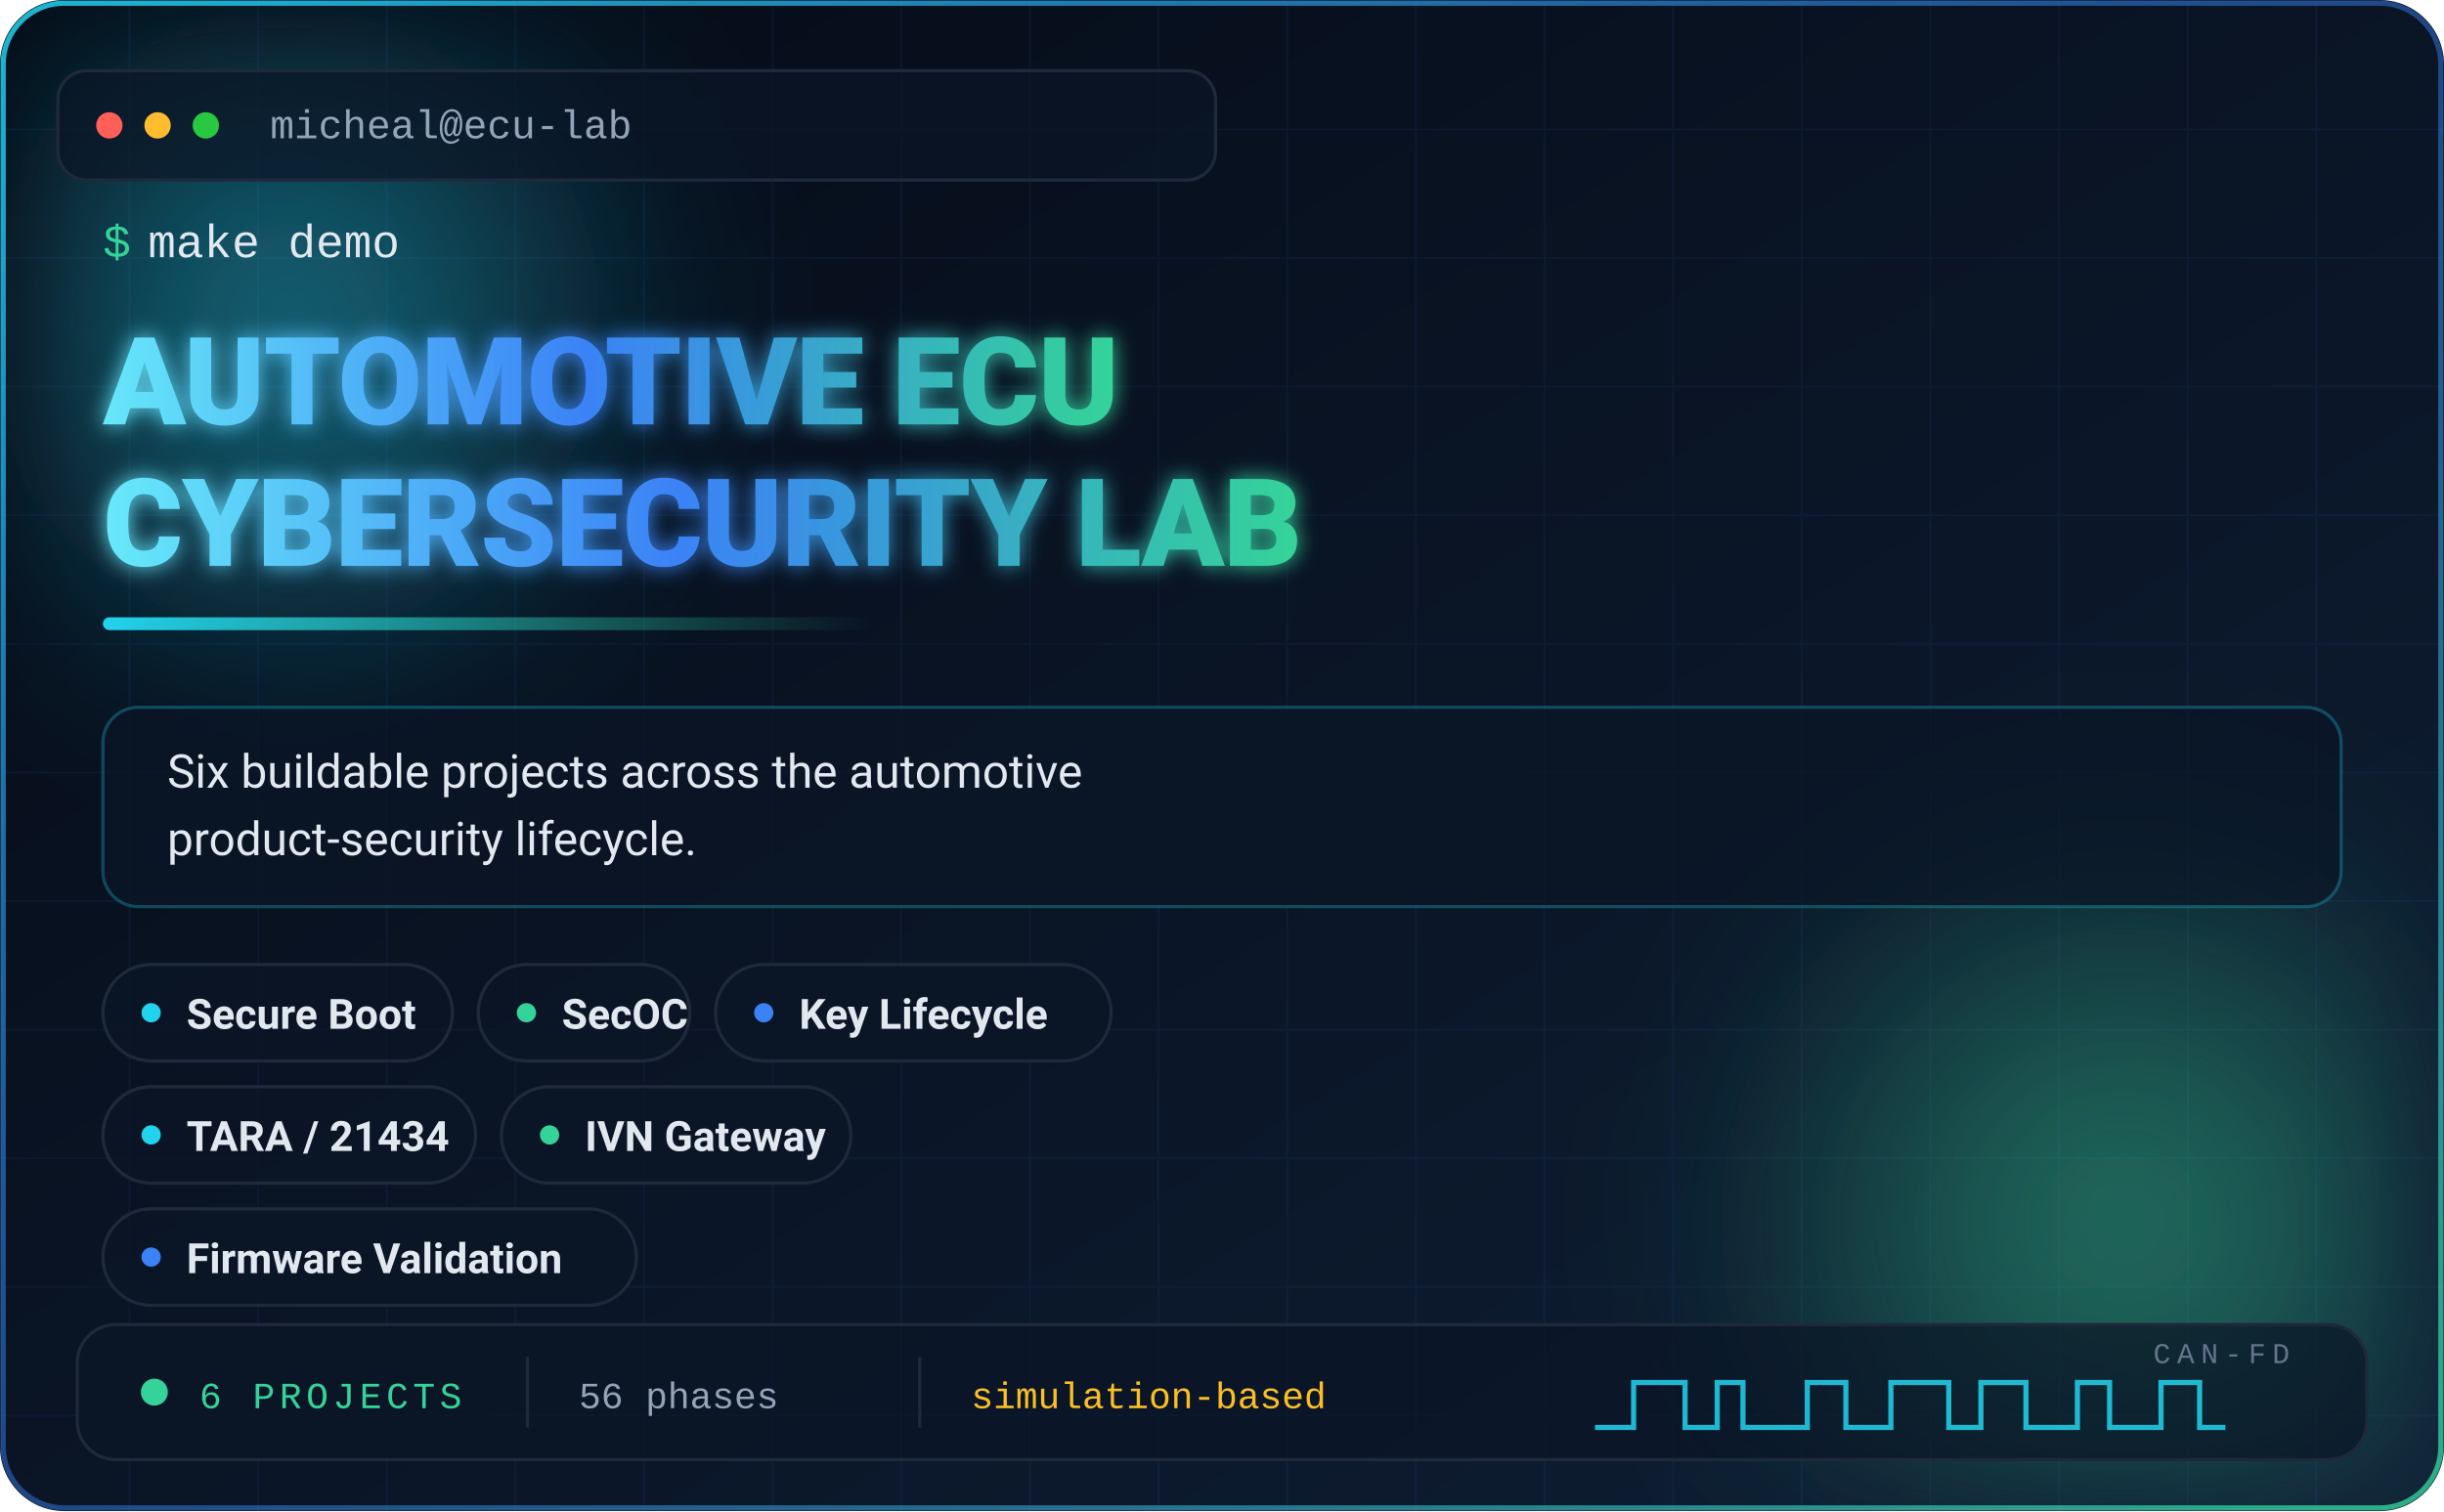
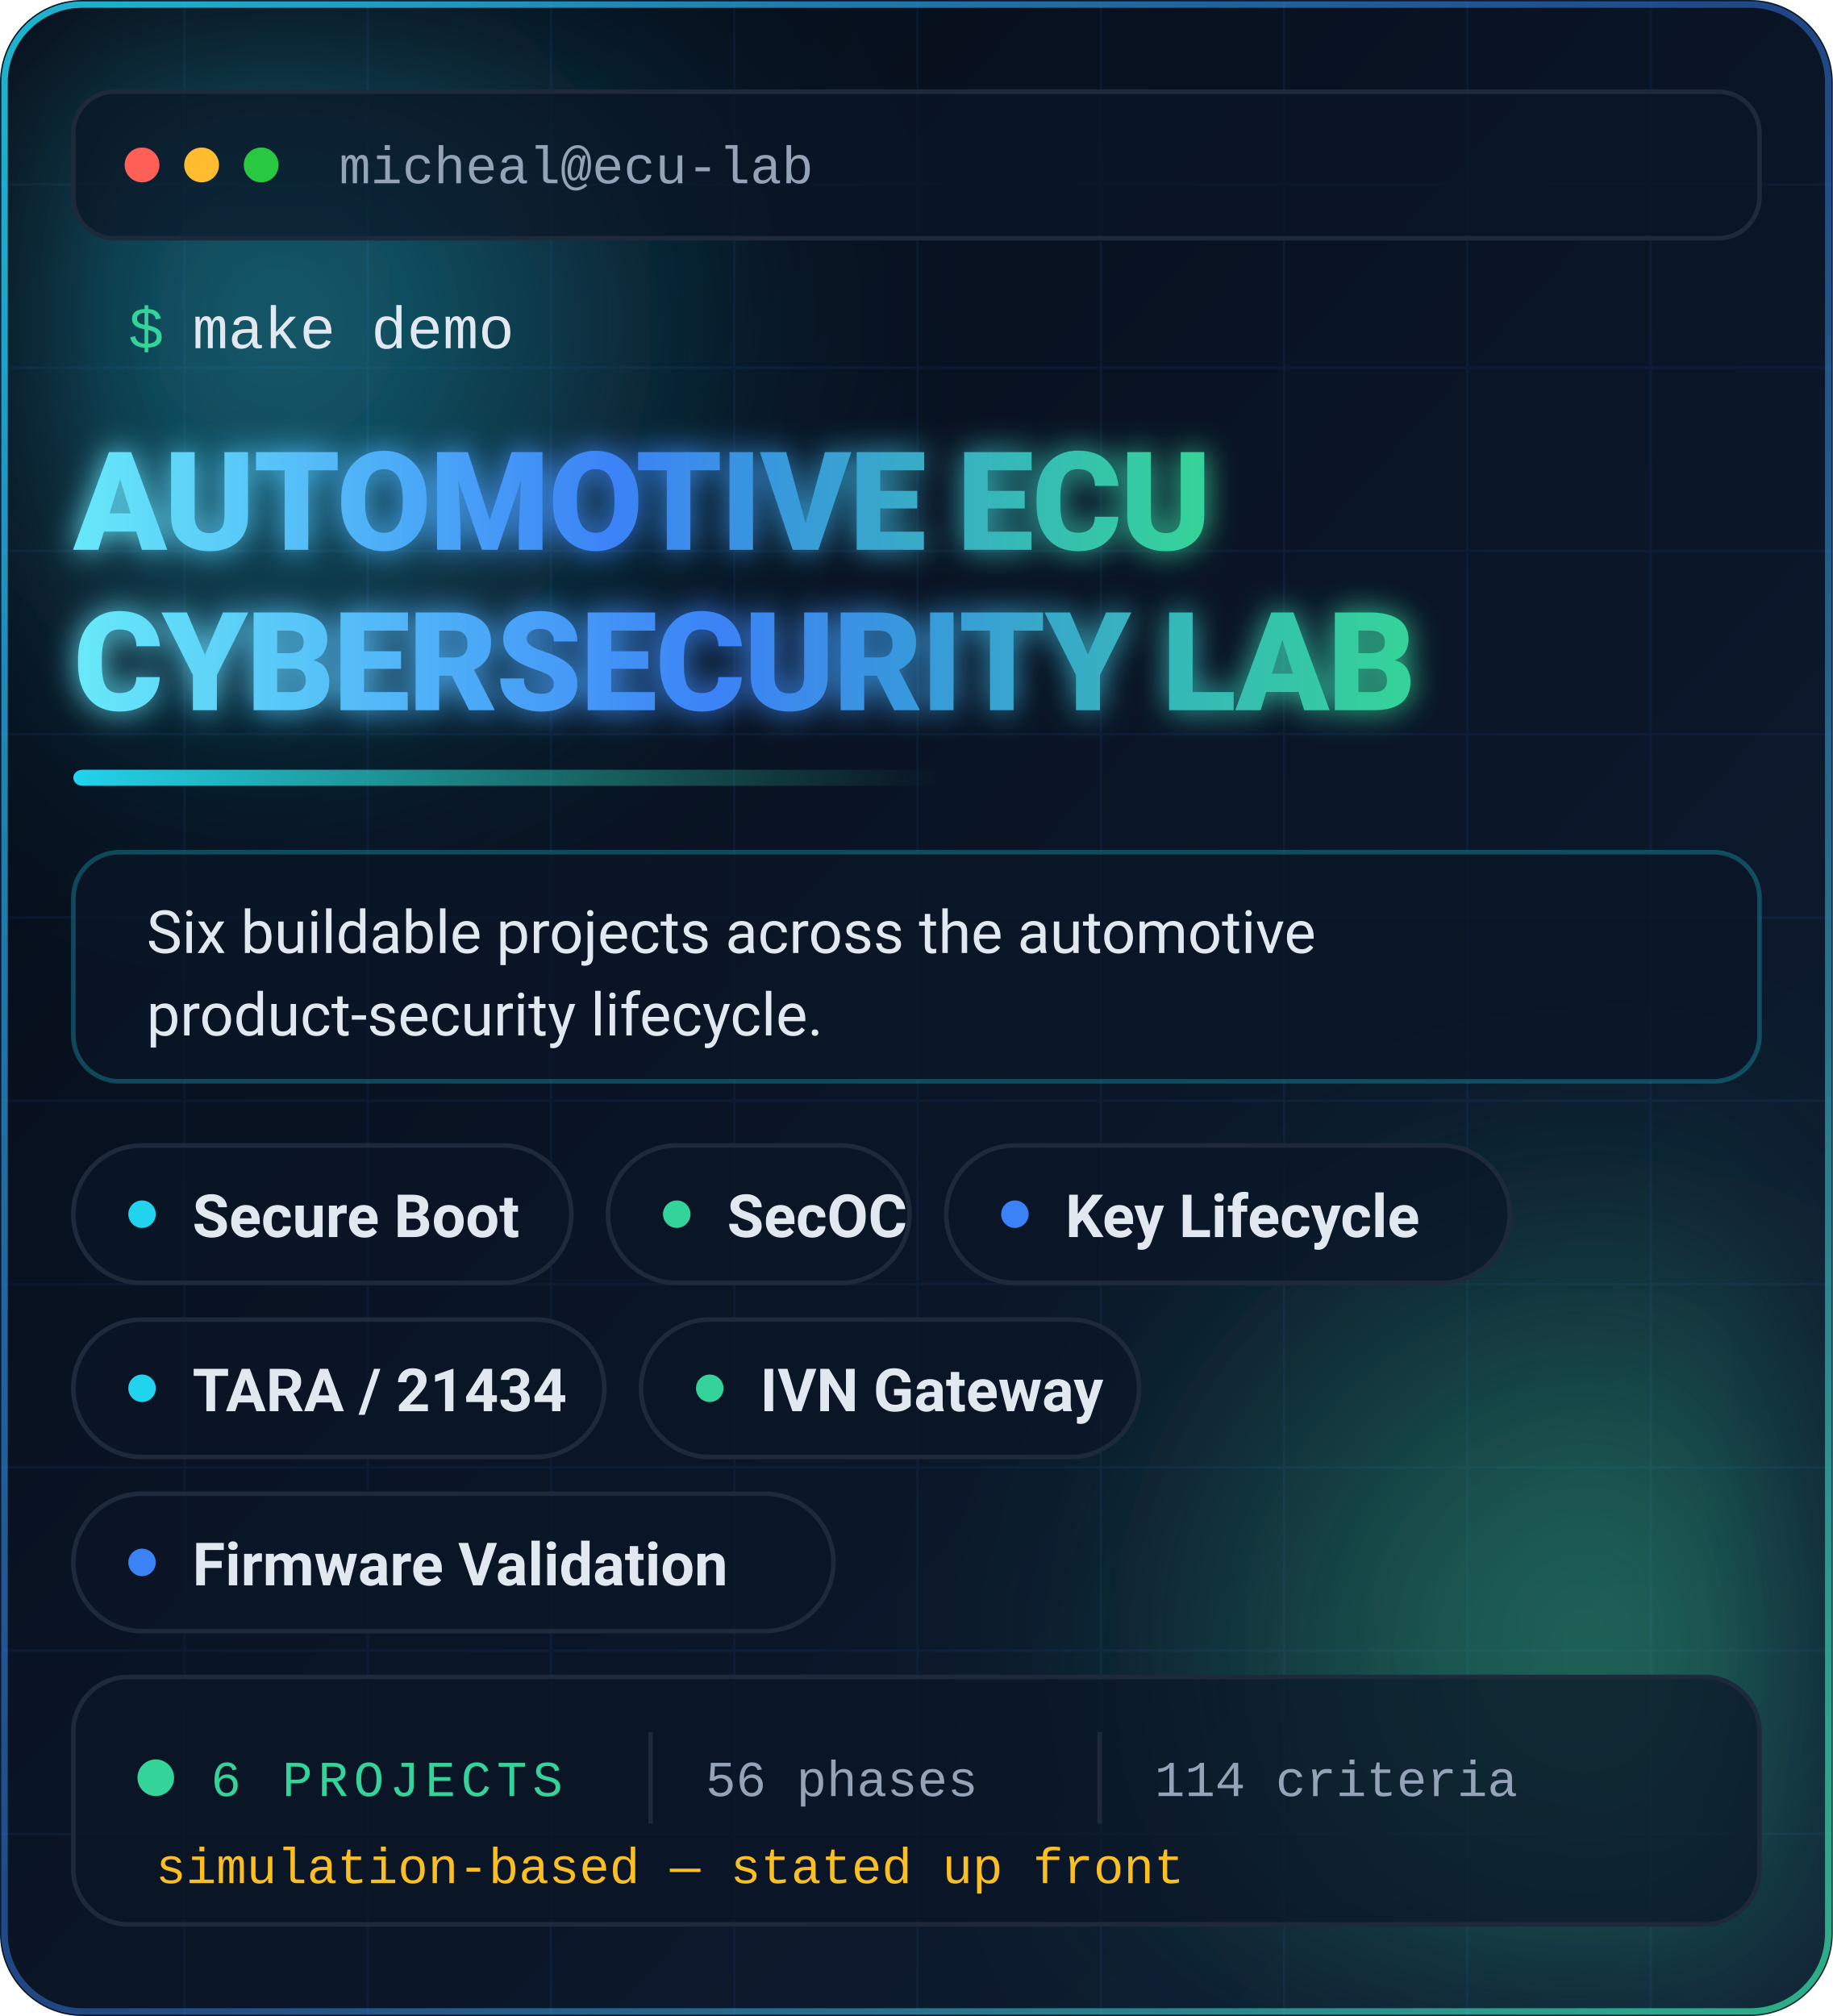
- <svg xmlns="http://www.w3.org/2000/svg" width="760" height="470" viewBox="0 0 760 470" role="img" aria-label="Automotive ECU Cybersecurity Lab — six buildable automotive product-security projects.">
+ <svg xmlns="http://www.w3.org/2000/svg" width="400" height="440" viewBox="0 0 400 440" role="img" aria-label="Automotive ECU Cybersecurity Lab — six buildable automotive product-security projects.">
  <defs>
    <linearGradient id="hBg" x1="0%" y1="0%" x2="100%" y2="100%">
      <stop offset="0%" stop-color="#050B16" />
      <stop offset="52%" stop-color="#0A1526" />
      <stop offset="100%" stop-color="#0F1F35" />
    </linearGradient>
    <linearGradient id="hTitle" x1="0%" y1="0%" x2="100%" y2="0%">
      <stop offset="0%" stop-color="#67E8F9" />
      <stop offset="48%" stop-color="#3B82F6" />
      <stop offset="100%" stop-color="#34D399" />
      <animate attributeName="x1" values="-40%;60%;-40%" dur="9s" repeatCount="indefinite" />
      <animate attributeName="x2" values="60%;160%;60%" dur="9s" repeatCount="indefinite" />
    </linearGradient>
    <linearGradient id="hEdge" x1="0%" y1="0%" x2="100%" y2="100%">
      <stop offset="0%" stop-color="#22D3EE" stop-opacity="0.85" />
      <stop offset="50%" stop-color="#3B82F6" stop-opacity="0.45" />
      <stop offset="100%" stop-color="#34D399" stop-opacity="0.8" />
    </linearGradient>
    <linearGradient id="hRule" x1="0%" y1="0%" x2="100%" y2="0%">
      <stop offset="0%" stop-color="#22D3EE" />
      <stop offset="100%" stop-color="#34D399" stop-opacity="0" />
    </linearGradient>
    <linearGradient id="hScan" x1="0%" y1="0%" x2="0%" y2="100%">
      <stop offset="0%" stop-color="#67E8F9" stop-opacity="0" />
      <stop offset="50%" stop-color="#67E8F9" stop-opacity="0.40" />
      <stop offset="100%" stop-color="#67E8F9" stop-opacity="0" />
    </linearGradient>
    <radialGradient id="hOrbC" cx="50%" cy="50%" r="50%">
      <stop offset="0%" stop-color="#22D3EE" stop-opacity="0.50" />
      <stop offset="100%" stop-color="#22D3EE" stop-opacity="0" />
    </radialGradient>
    <radialGradient id="hOrbG" cx="50%" cy="50%" r="50%">
      <stop offset="0%" stop-color="#34D399" stop-opacity="0.50" />
      <stop offset="100%" stop-color="#34D399" stop-opacity="0" />
    </radialGradient>
    <radialGradient id="hOrbB" cx="50%" cy="50%" r="50%">
      <stop offset="0%" stop-color="#3B82F6" stop-opacity="0.50" />
      <stop offset="100%" stop-color="#3B82F6" stop-opacity="0" />
    </radialGradient>
    <pattern id="hGrid" width="40" height="40" patternUnits="userSpaceOnUse">
      <path d="M40 0H0v40" fill="none" stroke="#3B82F6" stroke-opacity="0.075" stroke-width="1" />
    </pattern>
    <filter id="hGlow" x="-60%" y="-60%" width="220%" height="220%">
      <feGaussianBlur stdDeviation="3.4" result="b" />
      <feMerge>
        <feMergeNode in="b" />
        <feMergeNode in="SourceGraphic" />
      </feMerge>
    </filter>
    <filter id="hBlur" x="-60%" y="-60%" width="220%" height="220%">
      <feGaussianBlur stdDeviation="26" />
    </filter>
    <clipPath id="hCard">
-       <rect width="760" height="470" rx="20" />
-     </clipPath>
-     <clipPath id="hWaveClip">
-       <rect x="0" y="0" width="216" height="30" />
+       <rect width="400" height="440" rx="18" />
    </clipPath>
  </defs>
  <style>
    .fade{animation:fadeIn .7s ease-out backwards}
    .type{animation:type 1.45s steps(28,end) .35s backwards}
    .wipe{animation:wipe .95s cubic-bezier(.16,.9,.24,1) 1.9s backwards}
    .wipe2{animation:wipe .95s cubic-bezier(.16,.9,.24,1) 2.15s backwards}
    .grow{transform-box:fill-box;transform-origin:left center;animation:grow .8s cubic-bezier(.16,.9,.24,1) 2.7s backwards}
    .drift-a{animation:driftA 13s ease-in-out infinite}
    .drift-b{animation:driftB 17s ease-in-out infinite}
    .drift-c{animation:driftC 11s ease-in-out infinite}
    .grid-pan{animation:gridPan 22s linear infinite}
    .scan{animation:scan 7.5s cubic-bezier(.5,0,.5,1) infinite}
    .caret{animation:blink 1.06s steps(1,end) 1.8s infinite}
    .role{animation:role 17.6s linear infinite}
    .beat{animation:beat 2.6s ease-in-out infinite}
    .live{animation:live 2.2s ease-in-out infinite}
    .wave{animation:wave 5.5s linear infinite}
    .climb{animation:climb 4.4s cubic-bezier(.5,0,.5,1) infinite}
    .reject{animation:reject 4.4s ease-in-out infinite}
    @keyframes fadeIn{from{opacity:0}}
    @keyframes type{from{clip-path:inset(0 100% 0 0)}to{clip-path:inset(0 0 0 0)}}
    @keyframes wipe{from{clip-path:inset(0 100% 0 0)}to{clip-path:inset(0 0 0 0)}}
    @keyframes grow{from{transform:scaleX(0)}to{transform:scaleX(1)}}
    @keyframes driftA{0%,100%{transform:translate(0,0)}50%{transform:translate(26px,-20px)}}
    @keyframes driftB{0%,100%{transform:translate(0,0)}50%{transform:translate(-30px,18px)}}
    @keyframes driftC{0%,100%{transform:translate(0,0)}50%{transform:translate(16px,24px)}}
    @keyframes gridPan{to{transform:translate(-40px,-40px)}}
    @keyframes blink{0%,49%{opacity:1}50%,100%{opacity:0}}
    @keyframes role{0%,1%{opacity:0}3%,22%{opacity:1}25%,100%{opacity:0}}
    @keyframes beat{0%,100%{opacity:.35}50%{opacity:.9}}
    @keyframes live{0%,100%{opacity:.35}50%{opacity:1}}
    @keyframes wave{to{transform:translateX(-216px)}}
-     @keyframes scan{0%{transform:translateY(-90px);opacity:1}100%{transform:translateY(560px);opacity:1}}
-     @keyframes climb{0%{opacity:0}100%{opacity:0}}
-     @keyframes reject{0%,58%{opacity:0}66%,92%{opacity:1}100%{opacity:0}}
+     @keyframes scan{{0%{{transform:translateY(-80px);opacity:1}}100%{{transform:translateY(520px);opacity:1}}}}
+     @keyframes climb{{0%{{opacity:0}}100%{{opacity:0}}}}
+     @keyframes reject{{0%,100%{{opacity:0}}}}
    @media (prefers-reduced-motion: reduce){
      .fade,.type,.wipe,.wipe2,.grow,.drift-a,.drift-b,.drift-c,.grid-pan,.scan,.caret,.role,.beat,.live,.wave,.climb,.reject,.flow,.pulse,.tick{animation:none}
    }
  </style>
  <g clip-path="url(#hCard)">
-     <rect width="760" height="470" fill="url(#hBg)" />
+     <rect width="400" height="440" fill="url(#hBg)" />
    <g class="grid-pan">
-       <rect x="-40" y="-40" width="840" height="550" fill="url(#hGrid)" />
+       <rect x="-40" y="-40" width="480" height="520" fill="url(#hGrid)" />
    </g>
    <g filter="url(#hBlur)">
-       <circle class="drift-a" cx="90" cy="100" r="130" fill="url(#hOrbC)" />
-       <circle class="drift-b" cx="660" cy="380" r="140" fill="url(#hOrbG)" />
+       <circle class="drift-a" cx="60" cy="70" r="110" fill="url(#hOrbC)" />
+       <circle class="drift-b" cx="350" cy="360" r="120" fill="url(#hOrbG)" />
    </g>
-     <rect class="scan" x="0" y="0" width="760" height="80" fill="url(#hScan)" opacity="0" />
-     <g transform="translate(32,46)" font-family="'SF Mono', 'JetBrains Mono', Consolas, 'Courier New', monospace">
-       <rect x="-14" y="-24" width="360" height="34" rx="9" fill="#0B1526" fill-opacity="0.72" stroke="#1E293B" stroke-width="1" />
-       <circle cx="2" cy="-7" r="4.1" fill="#FF5F57" />
-       <circle cx="17" cy="-7" r="4.1" fill="#FEBC2E" />
-       <circle cx="32" cy="-7" r="4.1" fill="#28C840" />
-       <text x="52" y="-3" font-size="12.5" fill="#94A3B8">micheal@ecu-lab</text>
-       <text x="0" y="34" font-size="14.5" fill="#34D399">$</text>
+     <rect class="scan" x="0" y="0" width="400" height="70" fill="url(#hScan)" opacity="0" />
+     <g transform="translate(30,44)" font-family="'SF Mono', 'JetBrains Mono', Consolas, 'Courier New', monospace">
+       <rect x="-14" y="-24" width="368" height="32" rx="9" fill="#0B1526" fill-opacity="0.72" stroke="#1E293B" stroke-width="1" />
+       <circle cx="1" cy="-8" r="3.8" fill="#FF5F57" />
+       <circle cx="14" cy="-8" r="3.8" fill="#FEBC2E" />
+       <circle cx="27" cy="-8" r="3.8" fill="#28C840" />
+       <text x="44" y="-4" font-size="11.5" fill="#94A3B8">micheal@ecu-lab</text>
+       <text x="-2" y="32" font-size="13" fill="#34D399">$</text>
      <g class="type">
-         <text x="14" y="34" font-size="14.5" fill="#E2E8F0">make demo</text>
+         <text x="12" y="32" font-size="13" fill="#E2E8F0">make demo</text>
      </g>
-       <rect class="caret" x="96.3" y="21" width="8.5" height="17" fill="#22D3EE" opacity="0" />
    </g>
-     <g class="wipe" transform="translate(32,132)">
-       <text x="0" y="0" font-family="'Segoe UI', Roboto, 'Helvetica Neue', Arial, sans-serif" font-size="38" font-weight="800" letter-spacing="-0.4" fill="url(#hTitle)" filter="url(#hGlow)">AUTOMOTIVE ECU</text>
+     <g class="wipe" transform="translate(16,120)">
+       <text x="0" y="0" font-family="'Segoe UI', Roboto, 'Helvetica Neue', Arial, sans-serif" font-size="30" font-weight="800" letter-spacing="-0.4" fill="url(#hTitle)" filter="url(#hGlow)">AUTOMOTIVE ECU</text>
    </g>
-     <g class="wipe2" transform="translate(32,176)">
-       <text x="0" y="0" font-family="'Segoe UI', Roboto, 'Helvetica Neue', Arial, sans-serif" font-size="38" font-weight="800" letter-spacing="-0.4" fill="url(#hTitle)" filter="url(#hGlow)">CYBERSECURITY LAB</text>
+     <g class="wipe2" transform="translate(16,155)">
+       <text x="0" y="0" font-family="'Segoe UI', Roboto, 'Helvetica Neue', Arial, sans-serif" font-size="30" font-weight="800" letter-spacing="-0.4" fill="url(#hTitle)" filter="url(#hGlow)">CYBERSECURITY LAB</text>
    </g>
-     <rect class="grow" x="32" y="192" width="240" height="4" rx="2" fill="url(#hRule)" />
-     <g class="fade" style="animation-delay:2.2s">
-       <rect x="32" y="220" width="696" height="62" rx="11" fill="#0B1526" fill-opacity="0.72" stroke="#22D3EE" stroke-opacity="0.28" stroke-width="1" />
-       <text x="52" y="245" font-family="'Segoe UI', Roboto, 'Helvetica Neue', Arial, sans-serif" font-size="14.5" fill="#E2E8F0">Six buildable projects across the automotive</text>
-       <text x="52" y="266" font-family="'Segoe UI', Roboto, 'Helvetica Neue', Arial, sans-serif" font-size="14.5" fill="#E2E8F0">product-security lifecycle.</text>
+     <rect class="grow" x="16" y="168" width="190" height="3.5" rx="2" fill="url(#hRule)" />
+     <g class="fade" style="animation-delay:2.0s">
+       <rect x="16" y="186" width="368" height="50" rx="10" fill="#0B1526" fill-opacity="0.72" stroke="#22D3EE" stroke-opacity="0.28" stroke-width="1" />
+       <text x="32" y="208" font-family="'Segoe UI', Roboto, 'Helvetica Neue', Arial, sans-serif" font-size="13" fill="#E2E8F0">Six buildable projects across the automotive</text>
+       <text x="32" y="226" font-family="'Segoe UI', Roboto, 'Helvetica Neue', Arial, sans-serif" font-size="13" fill="#E2E8F0">product-security lifecycle.</text>
    </g>
-     <g class="fade" style="animation-delay:2.6s">
-       <rect x="32" y="300" width="108.7" height="30" rx="15" fill="#0B1526" fill-opacity="0.72" stroke="#1E293B" stroke-width="1" />
-       <circle cx="47" cy="315" r="3" fill="#22D3EE" />
-       <text x="58" y="320" font-family="'Segoe UI', Roboto, 'Helvetica Neue', Arial, sans-serif" font-size="13" font-weight="600" fill="#E2E8F0">Secure Boot</text>
+     <g class="fade" style="animation-delay:2.4s">
+       <rect x="16" y="250" width="108.7" height="30" rx="15" fill="#0B1526" fill-opacity="0.72" stroke="#1E293B" stroke-width="1" />
+       <circle cx="31" cy="265" r="3" fill="#22D3EE" />
+       <text x="42" y="270" font-family="'Segoe UI', Roboto, 'Helvetica Neue', Arial, sans-serif" font-size="13" font-weight="600" fill="#E2E8F0">Secure Boot</text>
    </g>
-     <g class="fade" style="animation-delay:2.69s">
-       <rect x="148.7" y="300" width="65.8" height="30" rx="15" fill="#0B1526" fill-opacity="0.72" stroke="#1E293B" stroke-width="1" />
-       <circle cx="163.7" cy="315" r="3" fill="#34D399" />
-       <text x="174.7" y="320" font-family="'Segoe UI', Roboto, 'Helvetica Neue', Arial, sans-serif" font-size="13" font-weight="600" fill="#E2E8F0">SecOC</text>
+     <g class="fade" style="animation-delay:2.49s">
+       <rect x="132.7" y="250" width="65.8" height="30" rx="15" fill="#0B1526" fill-opacity="0.72" stroke="#1E293B" stroke-width="1" />
+       <circle cx="147.7" cy="265" r="3" fill="#34D399" />
+       <text x="158.7" y="270" font-family="'Segoe UI', Roboto, 'Helvetica Neue', Arial, sans-serif" font-size="13" font-weight="600" fill="#E2E8F0">SecOC</text>
    </g>
-     <g class="fade" style="animation-delay:2.78s">
-       <rect x="222.5" y="300" width="123.0" height="30" rx="15" fill="#0B1526" fill-opacity="0.72" stroke="#1E293B" stroke-width="1" />
-       <circle cx="237.5" cy="315" r="3" fill="#3B82F6" />
-       <text x="248.5" y="320" font-family="'Segoe UI', Roboto, 'Helvetica Neue', Arial, sans-serif" font-size="13" font-weight="600" fill="#E2E8F0">Key Lifecycle</text>
+     <g class="fade" style="animation-delay:2.58s">
+       <rect x="206.5" y="250" width="123.0" height="30" rx="15" fill="#0B1526" fill-opacity="0.72" stroke="#1E293B" stroke-width="1" />
+       <circle cx="221.5" cy="265" r="3" fill="#3B82F6" />
+       <text x="232.5" y="270" font-family="'Segoe UI', Roboto, 'Helvetica Neue', Arial, sans-serif" font-size="13" font-weight="600" fill="#E2E8F0">Key Lifecycle</text>
    </g>
-     <g class="fade" style="animation-delay:2.8s">
-       <rect x="32" y="338" width="115.9" height="30" rx="15" fill="#0B1526" fill-opacity="0.72" stroke="#1E293B" stroke-width="1" />
-       <circle cx="47" cy="353" r="3" fill="#22D3EE" />
-       <text x="58" y="358" font-family="'Segoe UI', Roboto, 'Helvetica Neue', Arial, sans-serif" font-size="13" font-weight="600" fill="#E2E8F0">TARA / 21434</text>
+     <g class="fade" style="animation-delay:2.58s">
+       <rect x="16" y="288" width="115.9" height="30" rx="15" fill="#0B1526" fill-opacity="0.72" stroke="#1E293B" stroke-width="1" />
+       <circle cx="31" cy="303" r="3" fill="#22D3EE" />
+       <text x="42" y="308" font-family="'Segoe UI', Roboto, 'Helvetica Neue', Arial, sans-serif" font-size="13" font-weight="600" fill="#E2E8F0">TARA / 21434</text>
    </g>
-     <g class="fade" style="animation-delay:2.89s">
-       <rect x="155.9" y="338" width="108.7" height="30" rx="15" fill="#0B1526" fill-opacity="0.72" stroke="#1E293B" stroke-width="1" />
-       <circle cx="170.9" cy="353" r="3" fill="#34D399" />
-       <text x="181.9" y="358" font-family="'Segoe UI', Roboto, 'Helvetica Neue', Arial, sans-serif" font-size="13" font-weight="600" fill="#E2E8F0">IVN Gateway</text>
+     <g class="fade" style="animation-delay:2.67s">
+       <rect x="139.9" y="288" width="108.7" height="30" rx="15" fill="#0B1526" fill-opacity="0.72" stroke="#1E293B" stroke-width="1" />
+       <circle cx="154.9" cy="303" r="3" fill="#34D399" />
+       <text x="165.9" y="308" font-family="'Segoe UI', Roboto, 'Helvetica Neue', Arial, sans-serif" font-size="13" font-weight="600" fill="#E2E8F0">IVN Gateway</text>
+     </g>
+     <g class="fade" style="animation-delay:2.76s">
+       <rect x="16" y="326" width="165.9" height="30" rx="15" fill="#0B1526" fill-opacity="0.72" stroke="#1E293B" stroke-width="1" />
+       <circle cx="31" cy="341" r="3" fill="#3B82F6" />
+       <text x="42" y="346" font-family="'Segoe UI', Roboto, 'Helvetica Neue', Arial, sans-serif" font-size="13" font-weight="600" fill="#E2E8F0">Firmware Validation</text>
    </g>
    <g class="fade" style="animation-delay:3.0s">
-       <rect x="32" y="376" width="165.9" height="30" rx="15" fill="#0B1526" fill-opacity="0.72" stroke="#1E293B" stroke-width="1" />
-       <circle cx="47" cy="391" r="3" fill="#3B82F6" />
-       <text x="58" y="396" font-family="'Segoe UI', Roboto, 'Helvetica Neue', Arial, sans-serif" font-size="13" font-weight="600" fill="#E2E8F0">Firmware Validation</text>
-     </g>
-     <g class="fade" style="animation-delay:3.1s">
-       <rect x="24" y="412" width="712" height="42" rx="12" fill="#0B1526" fill-opacity="0.72" stroke="#1E293B" stroke-width="1" />
-       <circle class="live" cx="48" cy="433" r="4.2" fill="#34D399" />
-       <text x="62" y="438" font-family="'SF Mono', 'JetBrains Mono', Consolas, 'Courier New', monospace" font-size="11.5" letter-spacing="1.4" fill="#34D399">6 PROJECTS</text>
-       <line x1="164" y1="422" x2="164" y2="444" stroke="#1E293B" stroke-width="1" />
-       <text x="180" y="438" font-family="'SF Mono', 'JetBrains Mono', Consolas, 'Courier New', monospace" font-size="11.5" fill="#94A3B8">56 phases</text>
-       <line x1="286" y1="422" x2="286" y2="444" stroke="#1E293B" stroke-width="1" />
-       <text x="302" y="438" font-family="'SF Mono', 'JetBrains Mono', Consolas, 'Courier New', monospace" font-size="11.5" fill="#FBBF24">simulation-based</text>
-       <g transform="translate(496,422)">
-         <g clip-path="url(#hWaveClip)">
-           <g class="wave">
-             <path d="M0 22 h12 V8 h16 V22 h10 V8 h8 V22 h20 V8 h12 V22 h14 V8 h18 V22 h10 V8 h14 V22 h16 V8 h10 V22 h16 V8 h12 V22 h8" fill="none" stroke="#22D3EE" stroke-opacity="0.85" stroke-width="1.6" />
-             <g transform="translate(216,0)">
-               <path d="M0 22 h12 V8 h16 V22 h10 V8 h8 V22 h20 V8 h12 V22 h14 V8 h18 V22 h10 V8 h14 V22 h16 V8 h10 V22 h16 V8 h12 V22 h8" fill="none" stroke="#22D3EE" stroke-opacity="0.85" stroke-width="1.6" />
-             </g>
-           </g>
-         </g>
-         <text x="216" y="2" text-anchor="end" font-family="'SF Mono', 'JetBrains Mono', Consolas, 'Courier New', monospace" font-size="9" letter-spacing="2" fill="#64748B">CAN-FD</text>
-       </g>
+       <rect x="16" y="366" width="368" height="54" rx="12" fill="#0B1526" fill-opacity="0.72" stroke="#1E293B" stroke-width="1" />
+       <circle class="live" cx="34" cy="388" r="4" fill="#34D399" />
+       <text x="46" y="392" font-family="'SF Mono', 'JetBrains Mono', Consolas, 'Courier New', monospace" font-size="11" letter-spacing="1.2" fill="#34D399">6 PROJECTS</text>
+       <line x1="142" y1="378" x2="142" y2="398" stroke="#1E293B" stroke-width="1" />
+       <text x="154" y="392" font-family="'SF Mono', 'JetBrains Mono', Consolas, 'Courier New', monospace" font-size="11" fill="#94A3B8">56 phases</text>
+       <line x1="240" y1="378" x2="240" y2="398" stroke="#1E293B" stroke-width="1" />
+       <text x="252" y="392" font-family="'SF Mono', 'JetBrains Mono', Consolas, 'Courier New', monospace" font-size="11" fill="#94A3B8">114 criteria</text>
+       <text x="34" y="411" font-family="'SF Mono', 'JetBrains Mono', Consolas, 'Courier New', monospace" font-size="11" fill="#FBBF24">simulation-based — stated up front</text>
    </g>
  </g>
-   <rect x="1" y="1" width="758" height="468" rx="19" fill="none" stroke="url(#hEdge)" stroke-width="1.6" />
+   <rect x="1" y="1" width="398" height="438" rx="17" fill="none" stroke="url(#hEdge)" stroke-width="1.4" />
</svg>
